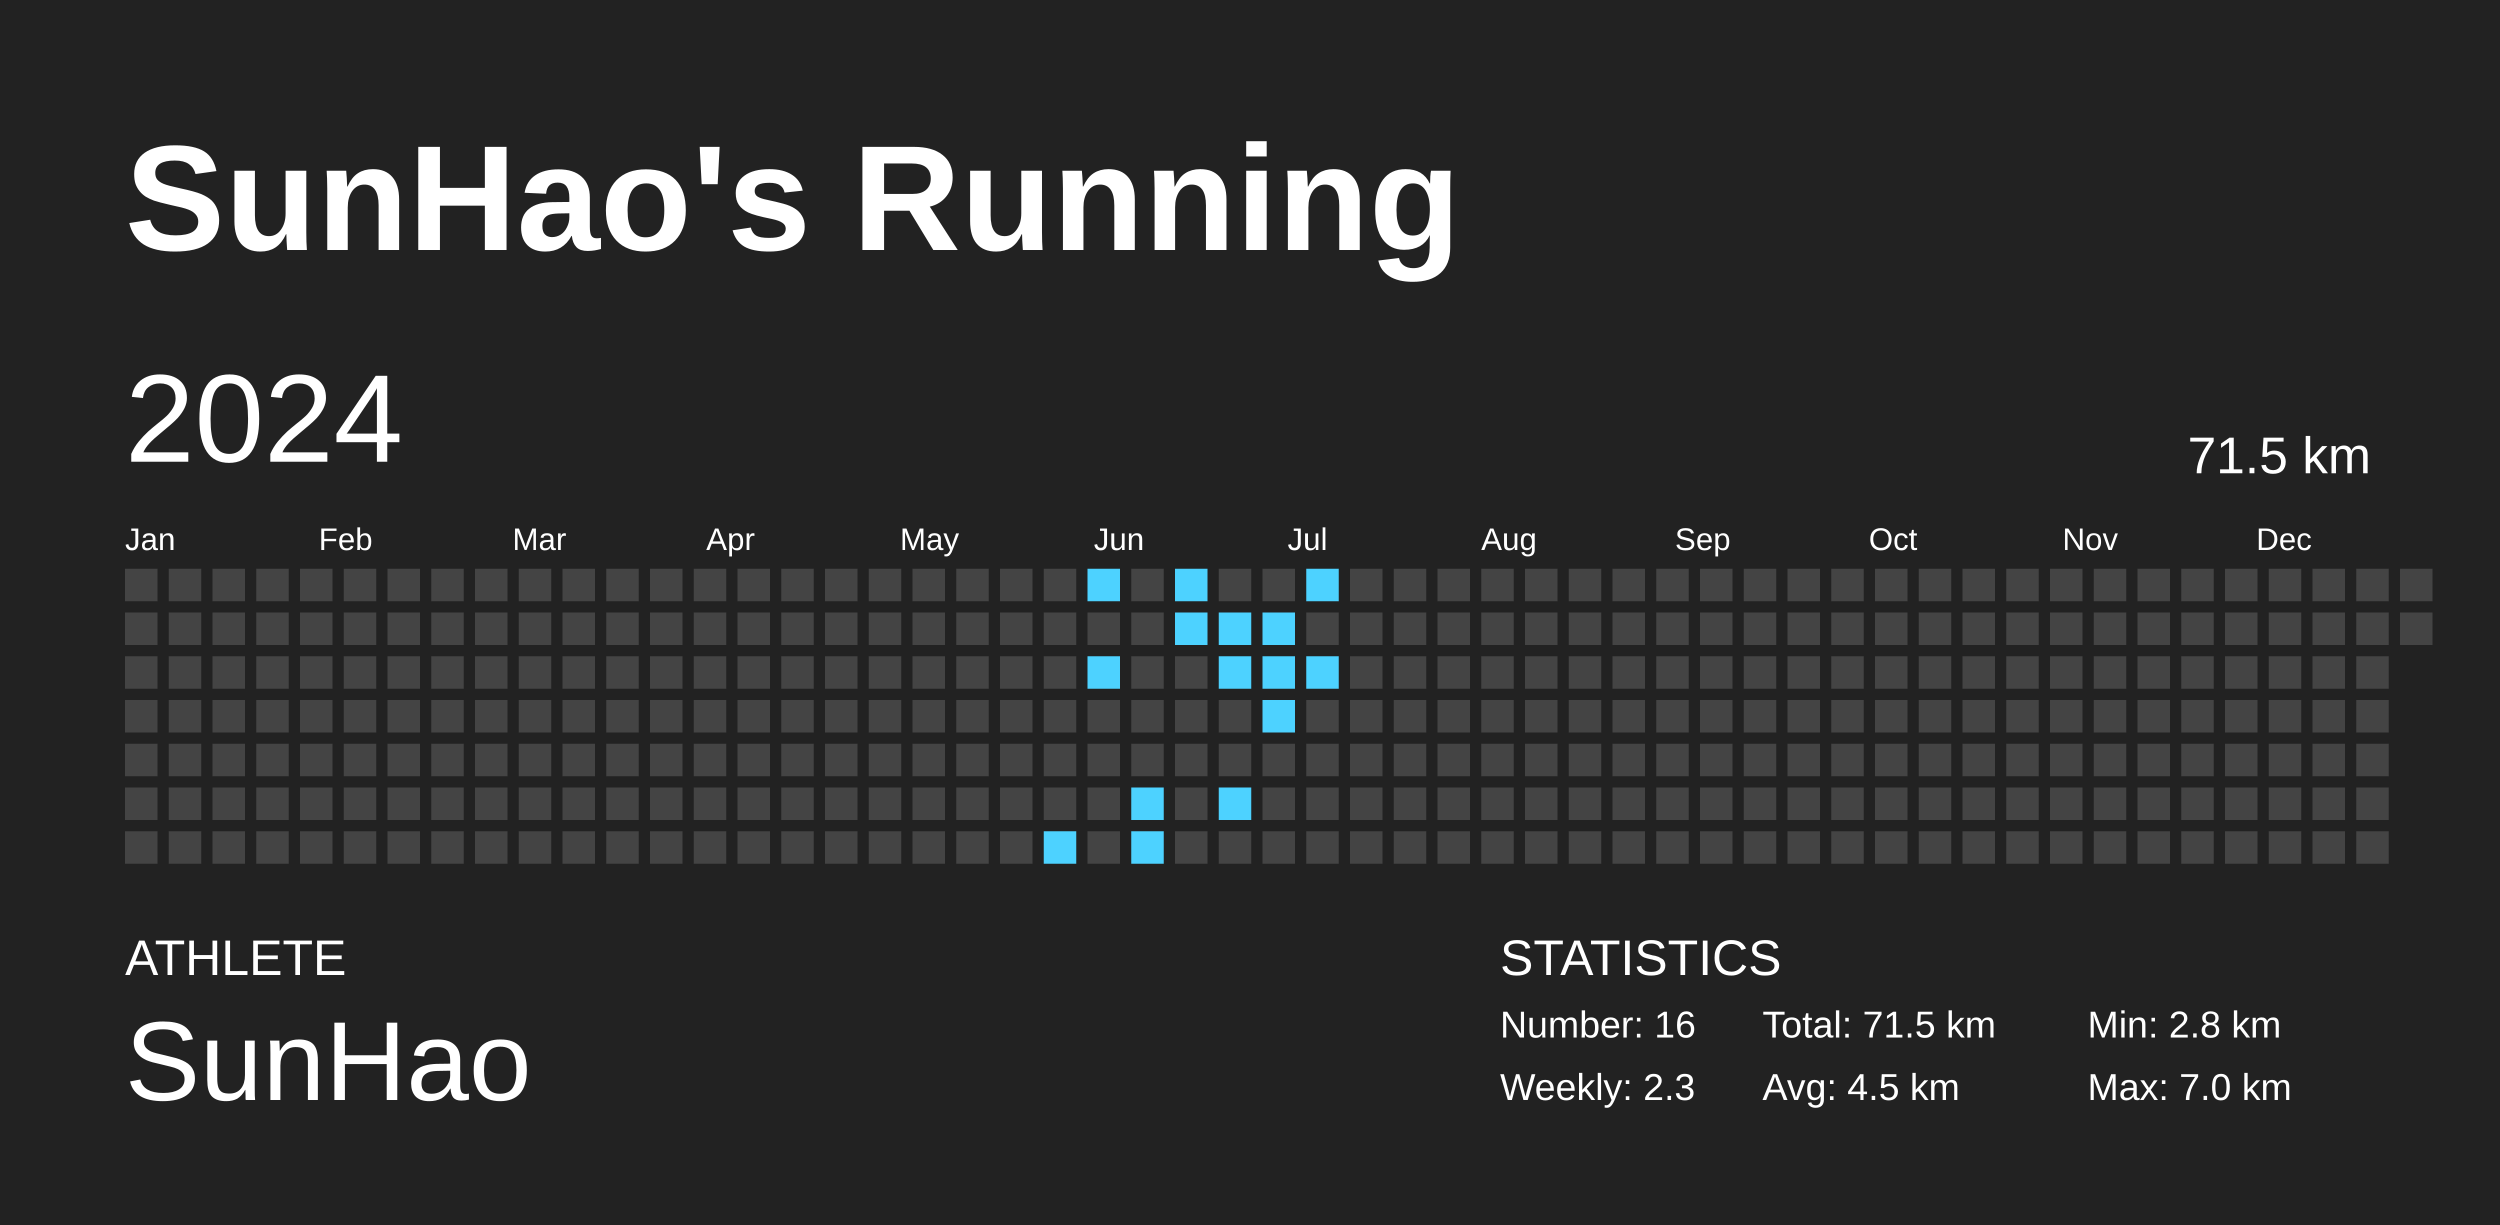
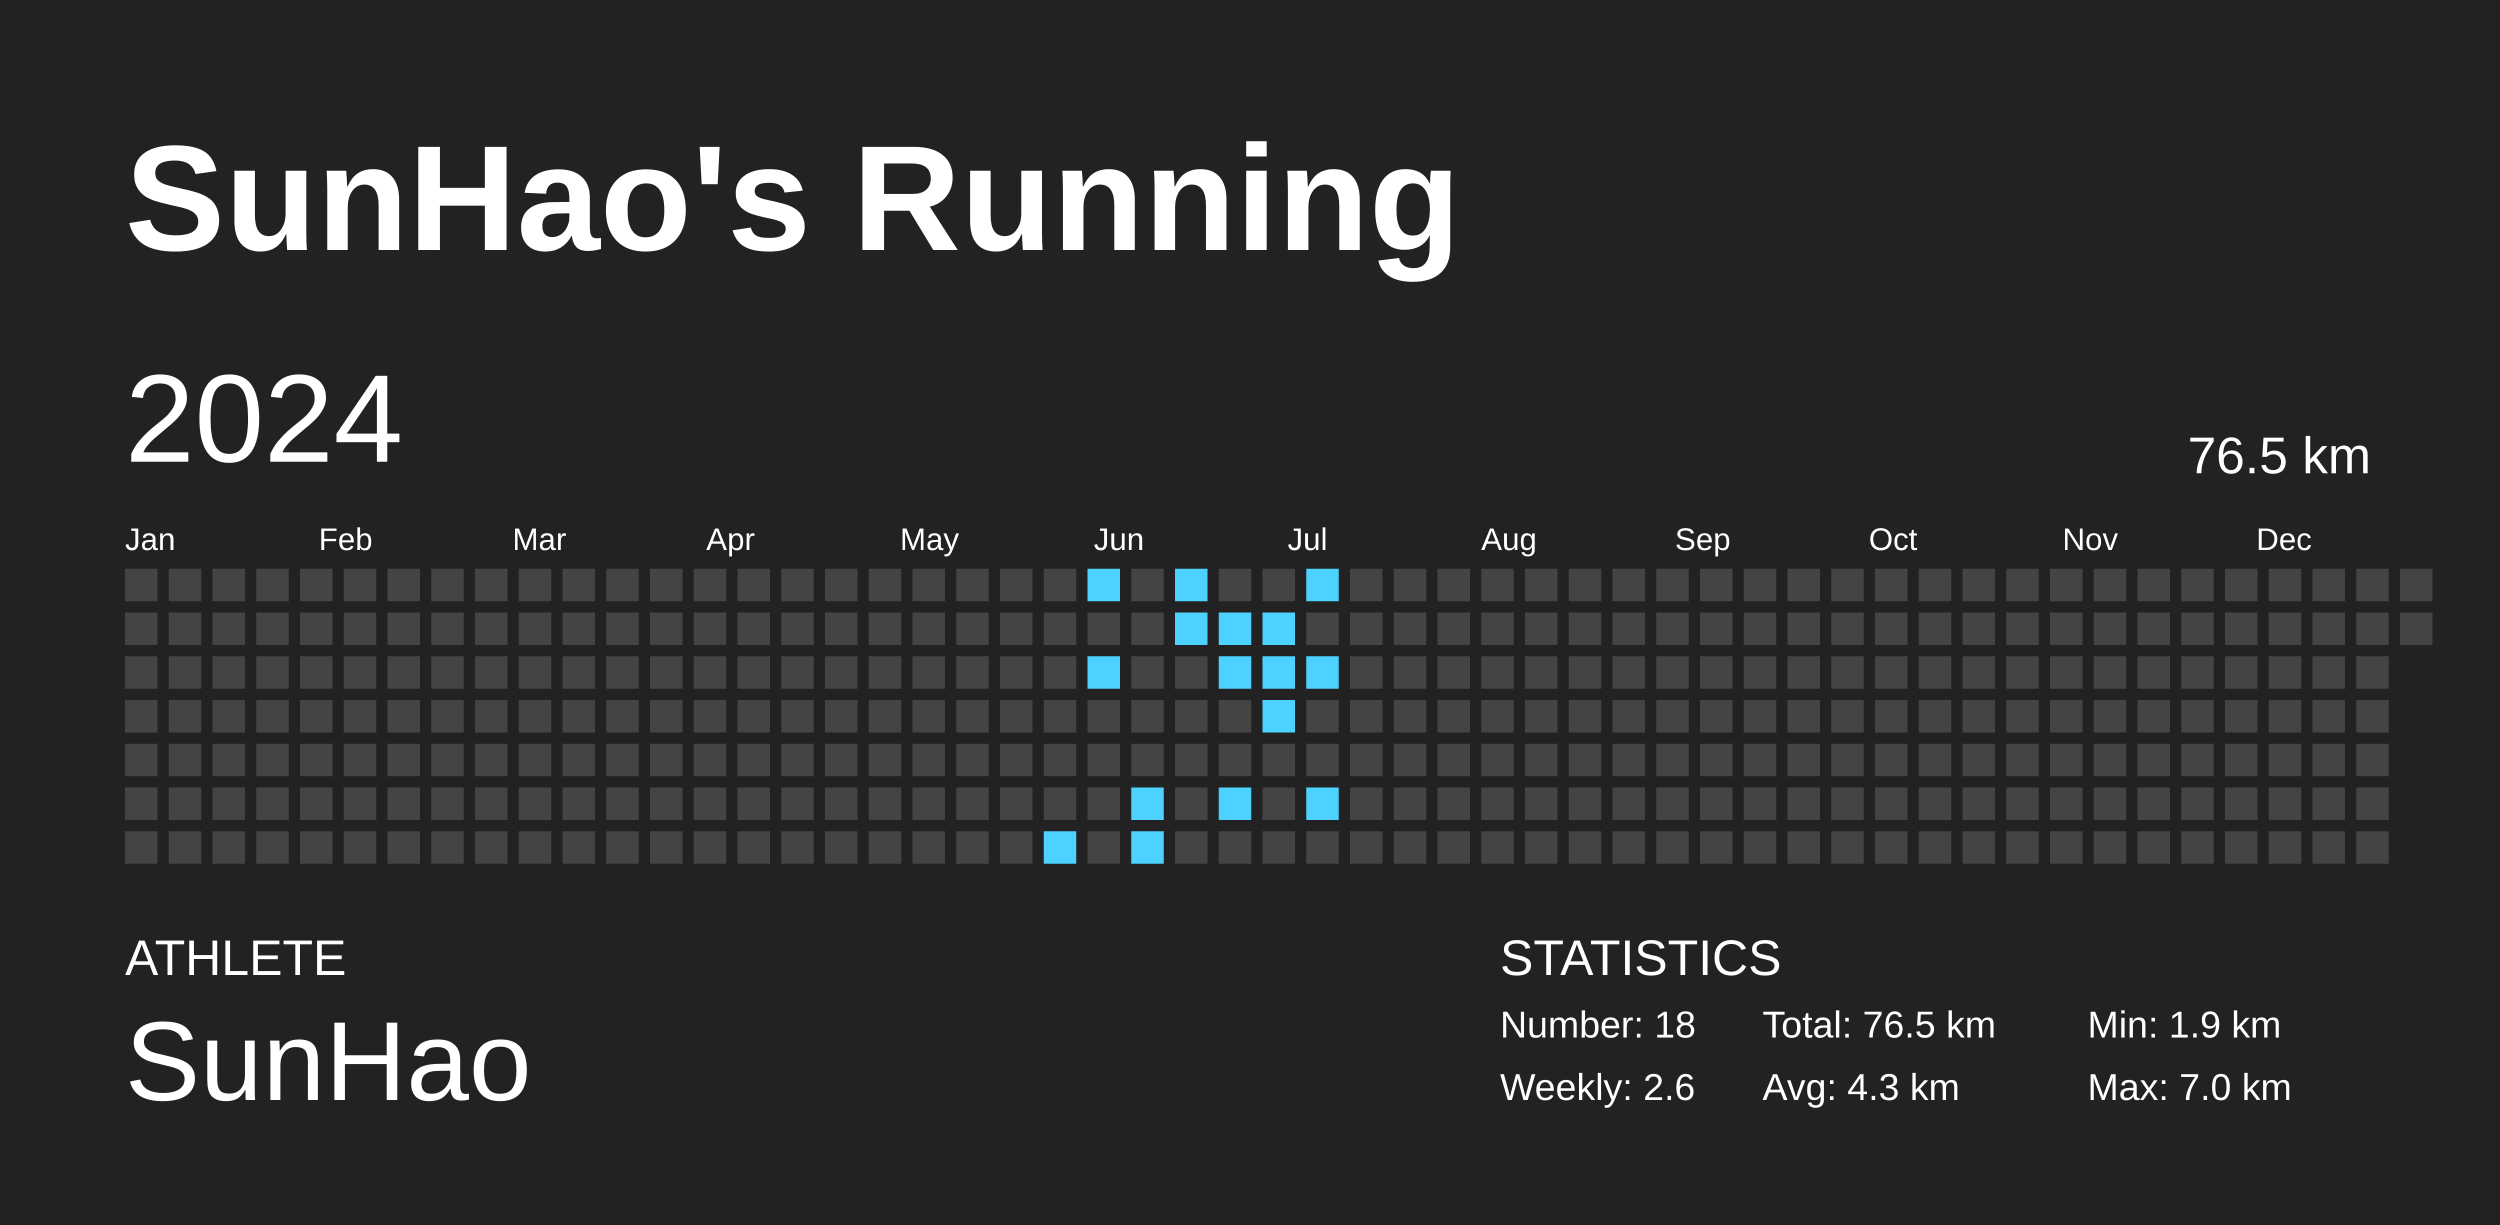
<svg xmlns="http://www.w3.org/2000/svg" baseProfile="full" height="98mm" version="1.1" viewBox="0,0,200,98" width="200mm">
  <defs />
  <rect fill="#222222" height="98" width="200" x="0" y="0" />
  <text fill="#FFFFFF" style="font-size:12px; font-family:Arial; font-weight:bold;" x="10" y="20">SunHao's Running</text>
  <text fill="#FFFFFF" style="font-size:4px; font-family:Arial" x="10" y="78">ATHLETE</text>
  <text fill="#FFFFFF" style="font-size:9px; font-family:Arial" x="10" y="88">SunHao</text>
  <text fill="#FFFFFF" style="font-size:4px; font-family:Arial" x="120" y="78">STATISTICS</text>
-   <text fill="#FFFFFF" style="font-size:3px; font-family:Arial" x="120" y="83">Number: 16</text>
-   <text fill="#FFFFFF" style="font-size:3px; font-family:Arial" x="120" y="88">Weekly: 2.3</text>
-   <text fill="#FFFFFF" style="font-size:3px; font-family:Arial" x="141" y="83">Total: 71.5 km</text>
-   <text fill="#FFFFFF" style="font-size:3px; font-family:Arial" x="141" y="88">Avg: 4.5 km</text>
-   <text fill="#FFFFFF" style="font-size:3px; font-family:Arial" x="167" y="83">Min: 2.8 km</text>
+   <text fill="#FFFFFF" style="font-size:3px; font-family:Arial" x="120" y="83">Number: 18</text>
+   <text fill="#FFFFFF" style="font-size:3px; font-family:Arial" x="120" y="88">Weekly: 2.6</text>
+   <text fill="#FFFFFF" style="font-size:3px; font-family:Arial" x="141" y="83">Total: 76.5 km</text>
+   <text fill="#FFFFFF" style="font-size:3px; font-family:Arial" x="141" y="88">Avg: 4.3 km</text>
+   <text fill="#FFFFFF" style="font-size:3px; font-family:Arial" x="167" y="83">Min: 1.9 km</text>
  <text fill="#FFFFFF" style="font-size:3px; font-family:Arial" x="167" y="88">Max: 7.0 km</text>
  <text dominant-baseline="hanging" fill="#FFFFFF" style="font-size:10.0px; font-family:Arial;" x="10" y="30">2024</text>
-   <text dominant-baseline="hanging" fill="#FFFFFF" style="font-size:4.125px; font-family:Arial;" x="175" y="35">71.5 km</text>
+   <text dominant-baseline="hanging" fill="#FFFFFF" style="font-size:4.125px; font-family:Arial;" x="175" y="35">76.5 km</text>
  <text fill="#FFFFFF" style="font-size:2.5px; font-family:Arial" x="10.0" y="44">Jan</text>
  <text fill="#FFFFFF" style="font-size:2.5px; font-family:Arial" x="25.5" y="44">Feb</text>
  <text fill="#FFFFFF" style="font-size:2.5px; font-family:Arial" x="41.0" y="44">Mar</text>
  <text fill="#FFFFFF" style="font-size:2.5px; font-family:Arial" x="56.5" y="44">Apr</text>
  <text fill="#FFFFFF" style="font-size:2.5px; font-family:Arial" x="72.0" y="44">May</text>
  <text fill="#FFFFFF" style="font-size:2.5px; font-family:Arial" x="87.5" y="44">Jun</text>
  <text fill="#FFFFFF" style="font-size:2.5px; font-family:Arial" x="103.0" y="44">Jul</text>
  <text fill="#FFFFFF" style="font-size:2.5px; font-family:Arial" x="118.5" y="44">Aug</text>
  <text fill="#FFFFFF" style="font-size:2.5px; font-family:Arial" x="134.0" y="44">Sep</text>
  <text fill="#FFFFFF" style="font-size:2.5px; font-family:Arial" x="149.5" y="44">Oct</text>
  <text fill="#FFFFFF" style="font-size:2.5px; font-family:Arial" x="165.0" y="44">Nov</text>
  <text fill="#FFFFFF" style="font-size:2.5px; font-family:Arial" x="180.5" y="44">Dec</text>
  <rect fill="#444444" height="2.6" width="2.6" x="10.0" y="45.5" />
  <rect fill="#444444" height="2.6" width="2.6" x="10.0" y="49.0" />
  <rect fill="#444444" height="2.6" width="2.6" x="10.0" y="52.5" />
  <rect fill="#444444" height="2.6" width="2.6" x="10.0" y="56.0" />
  <rect fill="#444444" height="2.6" width="2.6" x="10.0" y="59.5" />
  <rect fill="#444444" height="2.6" width="2.6" x="10.0" y="63.0" />
  <rect fill="#444444" height="2.6" width="2.6" x="10.0" y="66.5" />
  <rect fill="#444444" height="2.6" width="2.6" x="13.5" y="45.5" />
  <rect fill="#444444" height="2.6" width="2.6" x="13.5" y="49.0" />
  <rect fill="#444444" height="2.6" width="2.6" x="13.5" y="52.5" />
  <rect fill="#444444" height="2.6" width="2.6" x="13.5" y="56.0" />
  <rect fill="#444444" height="2.6" width="2.6" x="13.5" y="59.5" />
  <rect fill="#444444" height="2.6" width="2.6" x="13.5" y="63.0" />
  <rect fill="#444444" height="2.6" width="2.6" x="13.5" y="66.5" />
  <rect fill="#444444" height="2.6" width="2.6" x="17.0" y="45.5" />
  <rect fill="#444444" height="2.6" width="2.6" x="17.0" y="49.0" />
  <rect fill="#444444" height="2.6" width="2.6" x="17.0" y="52.5" />
  <rect fill="#444444" height="2.6" width="2.6" x="17.0" y="56.0" />
  <rect fill="#444444" height="2.6" width="2.6" x="17.0" y="59.5" />
  <rect fill="#444444" height="2.6" width="2.6" x="17.0" y="63.0" />
  <rect fill="#444444" height="2.6" width="2.6" x="17.0" y="66.5" />
  <rect fill="#444444" height="2.6" width="2.6" x="20.5" y="45.5" />
  <rect fill="#444444" height="2.6" width="2.6" x="20.5" y="49.0" />
  <rect fill="#444444" height="2.6" width="2.6" x="20.5" y="52.5" />
  <rect fill="#444444" height="2.6" width="2.6" x="20.5" y="56.0" />
  <rect fill="#444444" height="2.6" width="2.6" x="20.5" y="59.5" />
  <rect fill="#444444" height="2.6" width="2.6" x="20.5" y="63.0" />
  <rect fill="#444444" height="2.6" width="2.6" x="20.5" y="66.5" />
  <rect fill="#444444" height="2.6" width="2.6" x="24.0" y="45.5" />
  <rect fill="#444444" height="2.6" width="2.6" x="24.0" y="49.0" />
  <rect fill="#444444" height="2.6" width="2.6" x="24.0" y="52.5" />
  <rect fill="#444444" height="2.6" width="2.6" x="24.0" y="56.0" />
  <rect fill="#444444" height="2.6" width="2.6" x="24.0" y="59.5" />
  <rect fill="#444444" height="2.6" width="2.6" x="24.0" y="63.0" />
  <rect fill="#444444" height="2.6" width="2.6" x="24.0" y="66.5" />
  <rect fill="#444444" height="2.6" width="2.6" x="27.5" y="45.5" />
  <rect fill="#444444" height="2.6" width="2.6" x="27.5" y="49.0" />
  <rect fill="#444444" height="2.6" width="2.6" x="27.5" y="52.5" />
  <rect fill="#444444" height="2.6" width="2.6" x="27.5" y="56.0" />
  <rect fill="#444444" height="2.6" width="2.6" x="27.5" y="59.5" />
  <rect fill="#444444" height="2.6" width="2.6" x="27.5" y="63.0" />
  <rect fill="#444444" height="2.6" width="2.6" x="27.5" y="66.5" />
  <rect fill="#444444" height="2.6" width="2.6" x="31.0" y="45.5" />
  <rect fill="#444444" height="2.6" width="2.6" x="31.0" y="49.0" />
  <rect fill="#444444" height="2.6" width="2.6" x="31.0" y="52.5" />
  <rect fill="#444444" height="2.6" width="2.6" x="31.0" y="56.0" />
  <rect fill="#444444" height="2.6" width="2.6" x="31.0" y="59.5" />
  <rect fill="#444444" height="2.6" width="2.6" x="31.0" y="63.0" />
  <rect fill="#444444" height="2.6" width="2.6" x="31.0" y="66.5" />
  <rect fill="#444444" height="2.6" width="2.6" x="34.5" y="45.5" />
  <rect fill="#444444" height="2.6" width="2.6" x="34.5" y="49.0" />
  <rect fill="#444444" height="2.6" width="2.6" x="34.5" y="52.5" />
  <rect fill="#444444" height="2.6" width="2.6" x="34.5" y="56.0" />
  <rect fill="#444444" height="2.6" width="2.6" x="34.5" y="59.5" />
  <rect fill="#444444" height="2.6" width="2.6" x="34.5" y="63.0" />
  <rect fill="#444444" height="2.6" width="2.6" x="34.5" y="66.5" />
  <rect fill="#444444" height="2.6" width="2.6" x="38.0" y="45.5" />
  <rect fill="#444444" height="2.6" width="2.6" x="38.0" y="49.0" />
  <rect fill="#444444" height="2.6" width="2.6" x="38.0" y="52.5" />
  <rect fill="#444444" height="2.6" width="2.6" x="38.0" y="56.0" />
  <rect fill="#444444" height="2.6" width="2.6" x="38.0" y="59.5" />
  <rect fill="#444444" height="2.6" width="2.6" x="38.0" y="63.0" />
  <rect fill="#444444" height="2.6" width="2.6" x="38.0" y="66.5" />
  <rect fill="#444444" height="2.6" width="2.6" x="41.5" y="45.5" />
  <rect fill="#444444" height="2.6" width="2.6" x="41.5" y="49.0" />
  <rect fill="#444444" height="2.6" width="2.6" x="41.5" y="52.5" />
  <rect fill="#444444" height="2.6" width="2.6" x="41.5" y="56.0" />
  <rect fill="#444444" height="2.6" width="2.6" x="41.5" y="59.5" />
  <rect fill="#444444" height="2.6" width="2.6" x="41.5" y="63.0" />
  <rect fill="#444444" height="2.6" width="2.6" x="41.5" y="66.5" />
  <rect fill="#444444" height="2.6" width="2.6" x="45.0" y="45.5" />
  <rect fill="#444444" height="2.6" width="2.6" x="45.0" y="49.0" />
  <rect fill="#444444" height="2.6" width="2.6" x="45.0" y="52.5" />
  <rect fill="#444444" height="2.6" width="2.6" x="45.0" y="56.0" />
  <rect fill="#444444" height="2.6" width="2.6" x="45.0" y="59.5" />
  <rect fill="#444444" height="2.6" width="2.6" x="45.0" y="63.0" />
  <rect fill="#444444" height="2.6" width="2.6" x="45.0" y="66.5" />
  <rect fill="#444444" height="2.6" width="2.6" x="48.5" y="45.5" />
  <rect fill="#444444" height="2.6" width="2.6" x="48.5" y="49.0" />
  <rect fill="#444444" height="2.6" width="2.6" x="48.5" y="52.5" />
  <rect fill="#444444" height="2.6" width="2.6" x="48.5" y="56.0" />
  <rect fill="#444444" height="2.6" width="2.6" x="48.5" y="59.5" />
  <rect fill="#444444" height="2.6" width="2.6" x="48.5" y="63.0" />
  <rect fill="#444444" height="2.6" width="2.6" x="48.5" y="66.5" />
  <rect fill="#444444" height="2.6" width="2.6" x="52.0" y="45.5" />
  <rect fill="#444444" height="2.6" width="2.6" x="52.0" y="49.0" />
  <rect fill="#444444" height="2.6" width="2.6" x="52.0" y="52.5" />
  <rect fill="#444444" height="2.6" width="2.6" x="52.0" y="56.0" />
  <rect fill="#444444" height="2.6" width="2.6" x="52.0" y="59.5" />
  <rect fill="#444444" height="2.6" width="2.6" x="52.0" y="63.0" />
  <rect fill="#444444" height="2.6" width="2.6" x="52.0" y="66.5" />
  <rect fill="#444444" height="2.6" width="2.6" x="55.5" y="45.5" />
  <rect fill="#444444" height="2.6" width="2.6" x="55.5" y="49.0" />
  <rect fill="#444444" height="2.6" width="2.6" x="55.5" y="52.5" />
  <rect fill="#444444" height="2.6" width="2.6" x="55.5" y="56.0" />
  <rect fill="#444444" height="2.6" width="2.6" x="55.5" y="59.5" />
  <rect fill="#444444" height="2.6" width="2.6" x="55.5" y="63.0" />
  <rect fill="#444444" height="2.6" width="2.6" x="55.5" y="66.5" />
  <rect fill="#444444" height="2.6" width="2.6" x="59.0" y="45.5" />
  <rect fill="#444444" height="2.6" width="2.6" x="59.0" y="49.0" />
  <rect fill="#444444" height="2.6" width="2.6" x="59.0" y="52.5" />
  <rect fill="#444444" height="2.6" width="2.6" x="59.0" y="56.0" />
  <rect fill="#444444" height="2.6" width="2.6" x="59.0" y="59.5" />
  <rect fill="#444444" height="2.6" width="2.6" x="59.0" y="63.0" />
  <rect fill="#444444" height="2.6" width="2.6" x="59.0" y="66.5" />
  <rect fill="#444444" height="2.6" width="2.6" x="62.5" y="45.5" />
  <rect fill="#444444" height="2.6" width="2.6" x="62.5" y="49.0" />
  <rect fill="#444444" height="2.6" width="2.6" x="62.5" y="52.5" />
  <rect fill="#444444" height="2.6" width="2.6" x="62.5" y="56.0" />
  <rect fill="#444444" height="2.6" width="2.6" x="62.5" y="59.5" />
  <rect fill="#444444" height="2.6" width="2.6" x="62.5" y="63.0" />
  <rect fill="#444444" height="2.6" width="2.6" x="62.5" y="66.5" />
  <rect fill="#444444" height="2.6" width="2.6" x="66.0" y="45.5" />
  <rect fill="#444444" height="2.6" width="2.6" x="66.0" y="49.0" />
  <rect fill="#444444" height="2.6" width="2.6" x="66.0" y="52.5" />
  <rect fill="#444444" height="2.6" width="2.6" x="66.0" y="56.0" />
  <rect fill="#444444" height="2.6" width="2.6" x="66.0" y="59.5" />
  <rect fill="#444444" height="2.6" width="2.6" x="66.0" y="63.0" />
  <rect fill="#444444" height="2.6" width="2.6" x="66.0" y="66.5" />
  <rect fill="#444444" height="2.6" width="2.6" x="69.5" y="45.5" />
  <rect fill="#444444" height="2.6" width="2.6" x="69.5" y="49.0" />
  <rect fill="#444444" height="2.6" width="2.6" x="69.5" y="52.5" />
  <rect fill="#444444" height="2.6" width="2.6" x="69.5" y="56.0" />
  <rect fill="#444444" height="2.6" width="2.6" x="69.5" y="59.5" />
  <rect fill="#444444" height="2.6" width="2.6" x="69.5" y="63.0" />
  <rect fill="#444444" height="2.6" width="2.6" x="69.5" y="66.5" />
  <rect fill="#444444" height="2.6" width="2.6" x="73.0" y="45.5" />
  <rect fill="#444444" height="2.6" width="2.6" x="73.0" y="49.0" />
  <rect fill="#444444" height="2.6" width="2.6" x="73.0" y="52.5" />
  <rect fill="#444444" height="2.6" width="2.6" x="73.0" y="56.0" />
  <rect fill="#444444" height="2.6" width="2.6" x="73.0" y="59.5" />
  <rect fill="#444444" height="2.6" width="2.6" x="73.0" y="63.0" />
  <rect fill="#444444" height="2.6" width="2.6" x="73.0" y="66.5" />
  <rect fill="#444444" height="2.6" width="2.6" x="76.5" y="45.5" />
  <rect fill="#444444" height="2.6" width="2.6" x="76.5" y="49.0" />
  <rect fill="#444444" height="2.6" width="2.6" x="76.5" y="52.5" />
  <rect fill="#444444" height="2.6" width="2.6" x="76.5" y="56.0" />
  <rect fill="#444444" height="2.6" width="2.6" x="76.5" y="59.5" />
  <rect fill="#444444" height="2.6" width="2.6" x="76.5" y="63.0" />
  <rect fill="#444444" height="2.6" width="2.6" x="76.5" y="66.5" />
  <rect fill="#444444" height="2.6" width="2.6" x="80.0" y="45.5" />
  <rect fill="#444444" height="2.6" width="2.6" x="80.0" y="49.0" />
  <rect fill="#444444" height="2.6" width="2.6" x="80.0" y="52.5" />
  <rect fill="#444444" height="2.6" width="2.6" x="80.0" y="56.0" />
  <rect fill="#444444" height="2.6" width="2.6" x="80.0" y="59.5" />
  <rect fill="#444444" height="2.6" width="2.6" x="80.0" y="63.0" />
  <rect fill="#444444" height="2.6" width="2.6" x="80.0" y="66.5" />
  <rect fill="#444444" height="2.6" width="2.6" x="83.5" y="45.5" />
  <rect fill="#444444" height="2.6" width="2.6" x="83.5" y="49.0" />
  <rect fill="#444444" height="2.6" width="2.6" x="83.5" y="52.5" />
  <rect fill="#444444" height="2.6" width="2.6" x="83.5" y="56.0" />
  <rect fill="#444444" height="2.6" width="2.6" x="83.5" y="59.5" />
  <rect fill="#444444" height="2.6" width="2.6" x="83.5" y="63.0" />
  <rect fill="#4dd2ff" height="2.6" width="2.6" x="83.5" y="66.5" />
  <rect fill="#4dd2ff" height="2.6" width="2.6" x="87.0" y="45.5" />
  <rect fill="#444444" height="2.6" width="2.6" x="87.0" y="49.0" />
  <rect fill="#4dd2ff" height="2.6" width="2.6" x="87.0" y="52.5" />
  <rect fill="#444444" height="2.6" width="2.6" x="87.0" y="56.0" />
  <rect fill="#444444" height="2.6" width="2.6" x="87.0" y="59.5" />
  <rect fill="#444444" height="2.6" width="2.6" x="87.0" y="63.0" />
  <rect fill="#444444" height="2.6" width="2.6" x="87.0" y="66.5" />
  <rect fill="#444444" height="2.6" width="2.6" x="90.5" y="45.5" />
  <rect fill="#444444" height="2.6" width="2.6" x="90.5" y="49.0" />
  <rect fill="#444444" height="2.6" width="2.6" x="90.5" y="52.5" />
  <rect fill="#444444" height="2.6" width="2.6" x="90.5" y="56.0" />
  <rect fill="#444444" height="2.6" width="2.6" x="90.5" y="59.5" />
  <rect fill="#4dd2ff" height="2.6" width="2.6" x="90.5" y="63.0" />
  <rect fill="#4dd2ff" height="2.6" width="2.6" x="90.5" y="66.5" />
  <rect fill="#4dd2ff" height="2.6" width="2.6" x="94.0" y="45.5" />
  <rect fill="#4dd2ff" height="2.6" width="2.6" x="94.0" y="49.0" />
  <rect fill="#444444" height="2.6" width="2.6" x="94.0" y="52.5" />
  <rect fill="#444444" height="2.6" width="2.6" x="94.0" y="56.0" />
  <rect fill="#444444" height="2.6" width="2.6" x="94.0" y="59.5" />
  <rect fill="#444444" height="2.6" width="2.6" x="94.0" y="63.0" />
  <rect fill="#444444" height="2.6" width="2.6" x="94.0" y="66.5" />
  <rect fill="#444444" height="2.6" width="2.6" x="97.5" y="45.5" />
  <rect fill="#4dd2ff" height="2.6" width="2.6" x="97.5" y="49.0" />
  <rect fill="#4dd2ff" height="2.6" width="2.6" x="97.5" y="52.5" />
  <rect fill="#444444" height="2.6" width="2.6" x="97.5" y="56.0" />
  <rect fill="#444444" height="2.6" width="2.6" x="97.5" y="59.5" />
  <rect fill="#4dd2ff" height="2.6" width="2.6" x="97.5" y="63.0" />
  <rect fill="#444444" height="2.6" width="2.6" x="97.5" y="66.5" />
  <rect fill="#444444" height="2.6" width="2.6" x="101.0" y="45.5" />
  <rect fill="#4dd2ff" height="2.6" width="2.6" x="101.0" y="49.0" />
  <rect fill="#4dd2ff" height="2.6" width="2.6" x="101.0" y="52.5" />
  <rect fill="#4dd2ff" height="2.6" width="2.6" x="101.0" y="56.0" />
  <rect fill="#444444" height="2.6" width="2.6" x="101.0" y="59.5" />
  <rect fill="#444444" height="2.6" width="2.6" x="101.0" y="63.0" />
  <rect fill="#444444" height="2.6" width="2.6" x="101.0" y="66.5" />
  <rect fill="#4dd2ff" height="2.6" width="2.6" x="104.5" y="45.5" />
  <rect fill="#444444" height="2.6" width="2.6" x="104.5" y="49.0" />
  <rect fill="#4dd2ff" height="2.6" width="2.6" x="104.5" y="52.5" />
  <rect fill="#444444" height="2.6" width="2.6" x="104.5" y="56.0" />
  <rect fill="#444444" height="2.6" width="2.6" x="104.5" y="59.5" />
-   <rect fill="#444444" height="2.6" width="2.6" x="104.5" y="63.0" />
+   <rect fill="#4dd2ff" height="2.6" width="2.6" x="104.5" y="63.0" />
  <rect fill="#444444" height="2.6" width="2.6" x="104.5" y="66.5" />
  <rect fill="#444444" height="2.6" width="2.6" x="108.0" y="45.5" />
  <rect fill="#444444" height="2.6" width="2.6" x="108.0" y="49.0" />
  <rect fill="#444444" height="2.6" width="2.6" x="108.0" y="52.5" />
  <rect fill="#444444" height="2.6" width="2.6" x="108.0" y="56.0" />
  <rect fill="#444444" height="2.6" width="2.6" x="108.0" y="59.5" />
  <rect fill="#444444" height="2.6" width="2.6" x="108.0" y="63.0" />
  <rect fill="#444444" height="2.6" width="2.6" x="108.0" y="66.5" />
  <rect fill="#444444" height="2.6" width="2.6" x="111.5" y="45.5" />
  <rect fill="#444444" height="2.6" width="2.6" x="111.5" y="49.0" />
  <rect fill="#444444" height="2.6" width="2.6" x="111.5" y="52.5" />
  <rect fill="#444444" height="2.6" width="2.6" x="111.5" y="56.0" />
  <rect fill="#444444" height="2.6" width="2.6" x="111.5" y="59.5" />
  <rect fill="#444444" height="2.6" width="2.6" x="111.5" y="63.0" />
  <rect fill="#444444" height="2.6" width="2.6" x="111.5" y="66.5" />
  <rect fill="#444444" height="2.6" width="2.6" x="115.0" y="45.5" />
  <rect fill="#444444" height="2.6" width="2.6" x="115.0" y="49.0" />
  <rect fill="#444444" height="2.6" width="2.6" x="115.0" y="52.5" />
  <rect fill="#444444" height="2.6" width="2.6" x="115.0" y="56.0" />
  <rect fill="#444444" height="2.6" width="2.6" x="115.0" y="59.5" />
  <rect fill="#444444" height="2.6" width="2.6" x="115.0" y="63.0" />
  <rect fill="#444444" height="2.6" width="2.6" x="115.0" y="66.5" />
  <rect fill="#444444" height="2.6" width="2.6" x="118.5" y="45.5" />
  <rect fill="#444444" height="2.6" width="2.6" x="118.5" y="49.0" />
  <rect fill="#444444" height="2.6" width="2.6" x="118.5" y="52.5" />
  <rect fill="#444444" height="2.6" width="2.6" x="118.5" y="56.0" />
  <rect fill="#444444" height="2.6" width="2.6" x="118.5" y="59.5" />
  <rect fill="#444444" height="2.6" width="2.6" x="118.5" y="63.0" />
  <rect fill="#444444" height="2.6" width="2.6" x="118.5" y="66.5" />
  <rect fill="#444444" height="2.6" width="2.6" x="122.0" y="45.5" />
  <rect fill="#444444" height="2.6" width="2.6" x="122.0" y="49.0" />
  <rect fill="#444444" height="2.6" width="2.6" x="122.0" y="52.5" />
  <rect fill="#444444" height="2.6" width="2.6" x="122.0" y="56.0" />
  <rect fill="#444444" height="2.6" width="2.6" x="122.0" y="59.5" />
  <rect fill="#444444" height="2.6" width="2.6" x="122.0" y="63.0" />
  <rect fill="#444444" height="2.6" width="2.6" x="122.0" y="66.5" />
  <rect fill="#444444" height="2.6" width="2.6" x="125.5" y="45.5" />
  <rect fill="#444444" height="2.6" width="2.6" x="125.5" y="49.0" />
  <rect fill="#444444" height="2.6" width="2.6" x="125.5" y="52.5" />
  <rect fill="#444444" height="2.6" width="2.6" x="125.5" y="56.0" />
  <rect fill="#444444" height="2.6" width="2.6" x="125.5" y="59.5" />
  <rect fill="#444444" height="2.6" width="2.6" x="125.5" y="63.0" />
  <rect fill="#444444" height="2.6" width="2.6" x="125.5" y="66.5" />
  <rect fill="#444444" height="2.6" width="2.6" x="129.0" y="45.5" />
  <rect fill="#444444" height="2.6" width="2.6" x="129.0" y="49.0" />
  <rect fill="#444444" height="2.6" width="2.6" x="129.0" y="52.5" />
  <rect fill="#444444" height="2.6" width="2.6" x="129.0" y="56.0" />
  <rect fill="#444444" height="2.6" width="2.6" x="129.0" y="59.5" />
  <rect fill="#444444" height="2.6" width="2.6" x="129.0" y="63.0" />
  <rect fill="#444444" height="2.6" width="2.6" x="129.0" y="66.5" />
  <rect fill="#444444" height="2.6" width="2.6" x="132.5" y="45.5" />
  <rect fill="#444444" height="2.6" width="2.6" x="132.5" y="49.0" />
  <rect fill="#444444" height="2.6" width="2.6" x="132.5" y="52.5" />
  <rect fill="#444444" height="2.6" width="2.6" x="132.5" y="56.0" />
  <rect fill="#444444" height="2.6" width="2.6" x="132.5" y="59.5" />
  <rect fill="#444444" height="2.6" width="2.6" x="132.5" y="63.0" />
  <rect fill="#444444" height="2.6" width="2.6" x="132.5" y="66.5" />
  <rect fill="#444444" height="2.6" width="2.6" x="136.0" y="45.5" />
  <rect fill="#444444" height="2.6" width="2.6" x="136.0" y="49.0" />
  <rect fill="#444444" height="2.6" width="2.6" x="136.0" y="52.5" />
  <rect fill="#444444" height="2.6" width="2.6" x="136.0" y="56.0" />
  <rect fill="#444444" height="2.6" width="2.6" x="136.0" y="59.5" />
  <rect fill="#444444" height="2.6" width="2.6" x="136.0" y="63.0" />
  <rect fill="#444444" height="2.6" width="2.6" x="136.0" y="66.5" />
  <rect fill="#444444" height="2.6" width="2.6" x="139.5" y="45.5" />
  <rect fill="#444444" height="2.6" width="2.6" x="139.5" y="49.0" />
  <rect fill="#444444" height="2.6" width="2.6" x="139.5" y="52.5" />
  <rect fill="#444444" height="2.6" width="2.6" x="139.5" y="56.0" />
  <rect fill="#444444" height="2.6" width="2.6" x="139.5" y="59.5" />
  <rect fill="#444444" height="2.6" width="2.6" x="139.5" y="63.0" />
  <rect fill="#444444" height="2.6" width="2.6" x="139.5" y="66.5" />
  <rect fill="#444444" height="2.6" width="2.6" x="143.0" y="45.5" />
  <rect fill="#444444" height="2.6" width="2.6" x="143.0" y="49.0" />
  <rect fill="#444444" height="2.6" width="2.6" x="143.0" y="52.5" />
  <rect fill="#444444" height="2.6" width="2.6" x="143.0" y="56.0" />
  <rect fill="#444444" height="2.6" width="2.6" x="143.0" y="59.5" />
  <rect fill="#444444" height="2.6" width="2.6" x="143.0" y="63.0" />
  <rect fill="#444444" height="2.6" width="2.6" x="143.0" y="66.5" />
  <rect fill="#444444" height="2.6" width="2.6" x="146.5" y="45.5" />
  <rect fill="#444444" height="2.6" width="2.6" x="146.5" y="49.0" />
  <rect fill="#444444" height="2.6" width="2.6" x="146.5" y="52.5" />
  <rect fill="#444444" height="2.6" width="2.6" x="146.5" y="56.0" />
  <rect fill="#444444" height="2.6" width="2.6" x="146.5" y="59.5" />
  <rect fill="#444444" height="2.6" width="2.6" x="146.5" y="63.0" />
  <rect fill="#444444" height="2.6" width="2.6" x="146.5" y="66.5" />
  <rect fill="#444444" height="2.6" width="2.6" x="150.0" y="45.5" />
  <rect fill="#444444" height="2.6" width="2.6" x="150.0" y="49.0" />
  <rect fill="#444444" height="2.6" width="2.6" x="150.0" y="52.5" />
  <rect fill="#444444" height="2.6" width="2.6" x="150.0" y="56.0" />
  <rect fill="#444444" height="2.6" width="2.6" x="150.0" y="59.5" />
  <rect fill="#444444" height="2.6" width="2.6" x="150.0" y="63.0" />
  <rect fill="#444444" height="2.6" width="2.6" x="150.0" y="66.5" />
  <rect fill="#444444" height="2.6" width="2.6" x="153.5" y="45.5" />
  <rect fill="#444444" height="2.6" width="2.6" x="153.5" y="49.0" />
  <rect fill="#444444" height="2.6" width="2.6" x="153.5" y="52.5" />
  <rect fill="#444444" height="2.6" width="2.6" x="153.5" y="56.0" />
  <rect fill="#444444" height="2.6" width="2.6" x="153.5" y="59.5" />
  <rect fill="#444444" height="2.6" width="2.6" x="153.5" y="63.0" />
  <rect fill="#444444" height="2.6" width="2.6" x="153.5" y="66.5" />
  <rect fill="#444444" height="2.6" width="2.6" x="157.0" y="45.5" />
  <rect fill="#444444" height="2.6" width="2.6" x="157.0" y="49.0" />
  <rect fill="#444444" height="2.6" width="2.6" x="157.0" y="52.5" />
  <rect fill="#444444" height="2.6" width="2.6" x="157.0" y="56.0" />
  <rect fill="#444444" height="2.6" width="2.6" x="157.0" y="59.5" />
  <rect fill="#444444" height="2.6" width="2.6" x="157.0" y="63.0" />
  <rect fill="#444444" height="2.6" width="2.6" x="157.0" y="66.5" />
  <rect fill="#444444" height="2.6" width="2.6" x="160.5" y="45.5" />
  <rect fill="#444444" height="2.6" width="2.6" x="160.5" y="49.0" />
  <rect fill="#444444" height="2.6" width="2.6" x="160.5" y="52.5" />
  <rect fill="#444444" height="2.6" width="2.6" x="160.5" y="56.0" />
  <rect fill="#444444" height="2.6" width="2.6" x="160.5" y="59.5" />
  <rect fill="#444444" height="2.6" width="2.6" x="160.5" y="63.0" />
  <rect fill="#444444" height="2.6" width="2.6" x="160.5" y="66.5" />
  <rect fill="#444444" height="2.6" width="2.6" x="164.0" y="45.5" />
  <rect fill="#444444" height="2.6" width="2.6" x="164.0" y="49.0" />
  <rect fill="#444444" height="2.6" width="2.6" x="164.0" y="52.5" />
  <rect fill="#444444" height="2.6" width="2.6" x="164.0" y="56.0" />
  <rect fill="#444444" height="2.6" width="2.6" x="164.0" y="59.5" />
  <rect fill="#444444" height="2.6" width="2.6" x="164.0" y="63.0" />
  <rect fill="#444444" height="2.6" width="2.6" x="164.0" y="66.5" />
  <rect fill="#444444" height="2.6" width="2.6" x="167.5" y="45.5" />
  <rect fill="#444444" height="2.6" width="2.6" x="167.5" y="49.0" />
  <rect fill="#444444" height="2.6" width="2.6" x="167.5" y="52.5" />
  <rect fill="#444444" height="2.6" width="2.6" x="167.5" y="56.0" />
  <rect fill="#444444" height="2.6" width="2.6" x="167.5" y="59.5" />
  <rect fill="#444444" height="2.6" width="2.6" x="167.5" y="63.0" />
  <rect fill="#444444" height="2.6" width="2.6" x="167.5" y="66.5" />
  <rect fill="#444444" height="2.6" width="2.6" x="171.0" y="45.5" />
  <rect fill="#444444" height="2.6" width="2.6" x="171.0" y="49.0" />
  <rect fill="#444444" height="2.6" width="2.6" x="171.0" y="52.5" />
  <rect fill="#444444" height="2.6" width="2.6" x="171.0" y="56.0" />
  <rect fill="#444444" height="2.6" width="2.6" x="171.0" y="59.5" />
  <rect fill="#444444" height="2.6" width="2.6" x="171.0" y="63.0" />
  <rect fill="#444444" height="2.6" width="2.6" x="171.0" y="66.5" />
  <rect fill="#444444" height="2.6" width="2.6" x="174.5" y="45.5" />
  <rect fill="#444444" height="2.6" width="2.6" x="174.5" y="49.0" />
  <rect fill="#444444" height="2.6" width="2.6" x="174.5" y="52.5" />
  <rect fill="#444444" height="2.6" width="2.6" x="174.5" y="56.0" />
  <rect fill="#444444" height="2.6" width="2.6" x="174.5" y="59.5" />
  <rect fill="#444444" height="2.6" width="2.6" x="174.5" y="63.0" />
  <rect fill="#444444" height="2.6" width="2.6" x="174.5" y="66.5" />
  <rect fill="#444444" height="2.6" width="2.6" x="178.0" y="45.5" />
  <rect fill="#444444" height="2.6" width="2.6" x="178.0" y="49.0" />
  <rect fill="#444444" height="2.6" width="2.6" x="178.0" y="52.5" />
  <rect fill="#444444" height="2.6" width="2.6" x="178.0" y="56.0" />
  <rect fill="#444444" height="2.6" width="2.6" x="178.0" y="59.5" />
  <rect fill="#444444" height="2.6" width="2.6" x="178.0" y="63.0" />
  <rect fill="#444444" height="2.6" width="2.6" x="178.0" y="66.5" />
  <rect fill="#444444" height="2.6" width="2.6" x="181.5" y="45.5" />
  <rect fill="#444444" height="2.6" width="2.6" x="181.5" y="49.0" />
  <rect fill="#444444" height="2.6" width="2.6" x="181.5" y="52.5" />
  <rect fill="#444444" height="2.6" width="2.6" x="181.5" y="56.0" />
  <rect fill="#444444" height="2.6" width="2.6" x="181.5" y="59.5" />
  <rect fill="#444444" height="2.6" width="2.6" x="181.5" y="63.0" />
  <rect fill="#444444" height="2.6" width="2.6" x="181.5" y="66.5" />
  <rect fill="#444444" height="2.6" width="2.6" x="185.0" y="45.5" />
  <rect fill="#444444" height="2.6" width="2.6" x="185.0" y="49.0" />
  <rect fill="#444444" height="2.6" width="2.6" x="185.0" y="52.5" />
  <rect fill="#444444" height="2.6" width="2.6" x="185.0" y="56.0" />
  <rect fill="#444444" height="2.6" width="2.6" x="185.0" y="59.5" />
  <rect fill="#444444" height="2.6" width="2.6" x="185.0" y="63.0" />
  <rect fill="#444444" height="2.6" width="2.6" x="185.0" y="66.5" />
  <rect fill="#444444" height="2.6" width="2.6" x="188.5" y="45.5" />
  <rect fill="#444444" height="2.6" width="2.6" x="188.5" y="49.0" />
  <rect fill="#444444" height="2.6" width="2.6" x="188.5" y="52.5" />
  <rect fill="#444444" height="2.6" width="2.6" x="188.5" y="56.0" />
  <rect fill="#444444" height="2.6" width="2.6" x="188.5" y="59.5" />
  <rect fill="#444444" height="2.6" width="2.6" x="188.5" y="63.0" />
  <rect fill="#444444" height="2.6" width="2.6" x="188.5" y="66.5" />
  <rect fill="#444444" height="2.6" width="2.6" x="192.0" y="45.5" />
  <rect fill="#444444" height="2.6" width="2.6" x="192.0" y="49.0" />
</svg>
